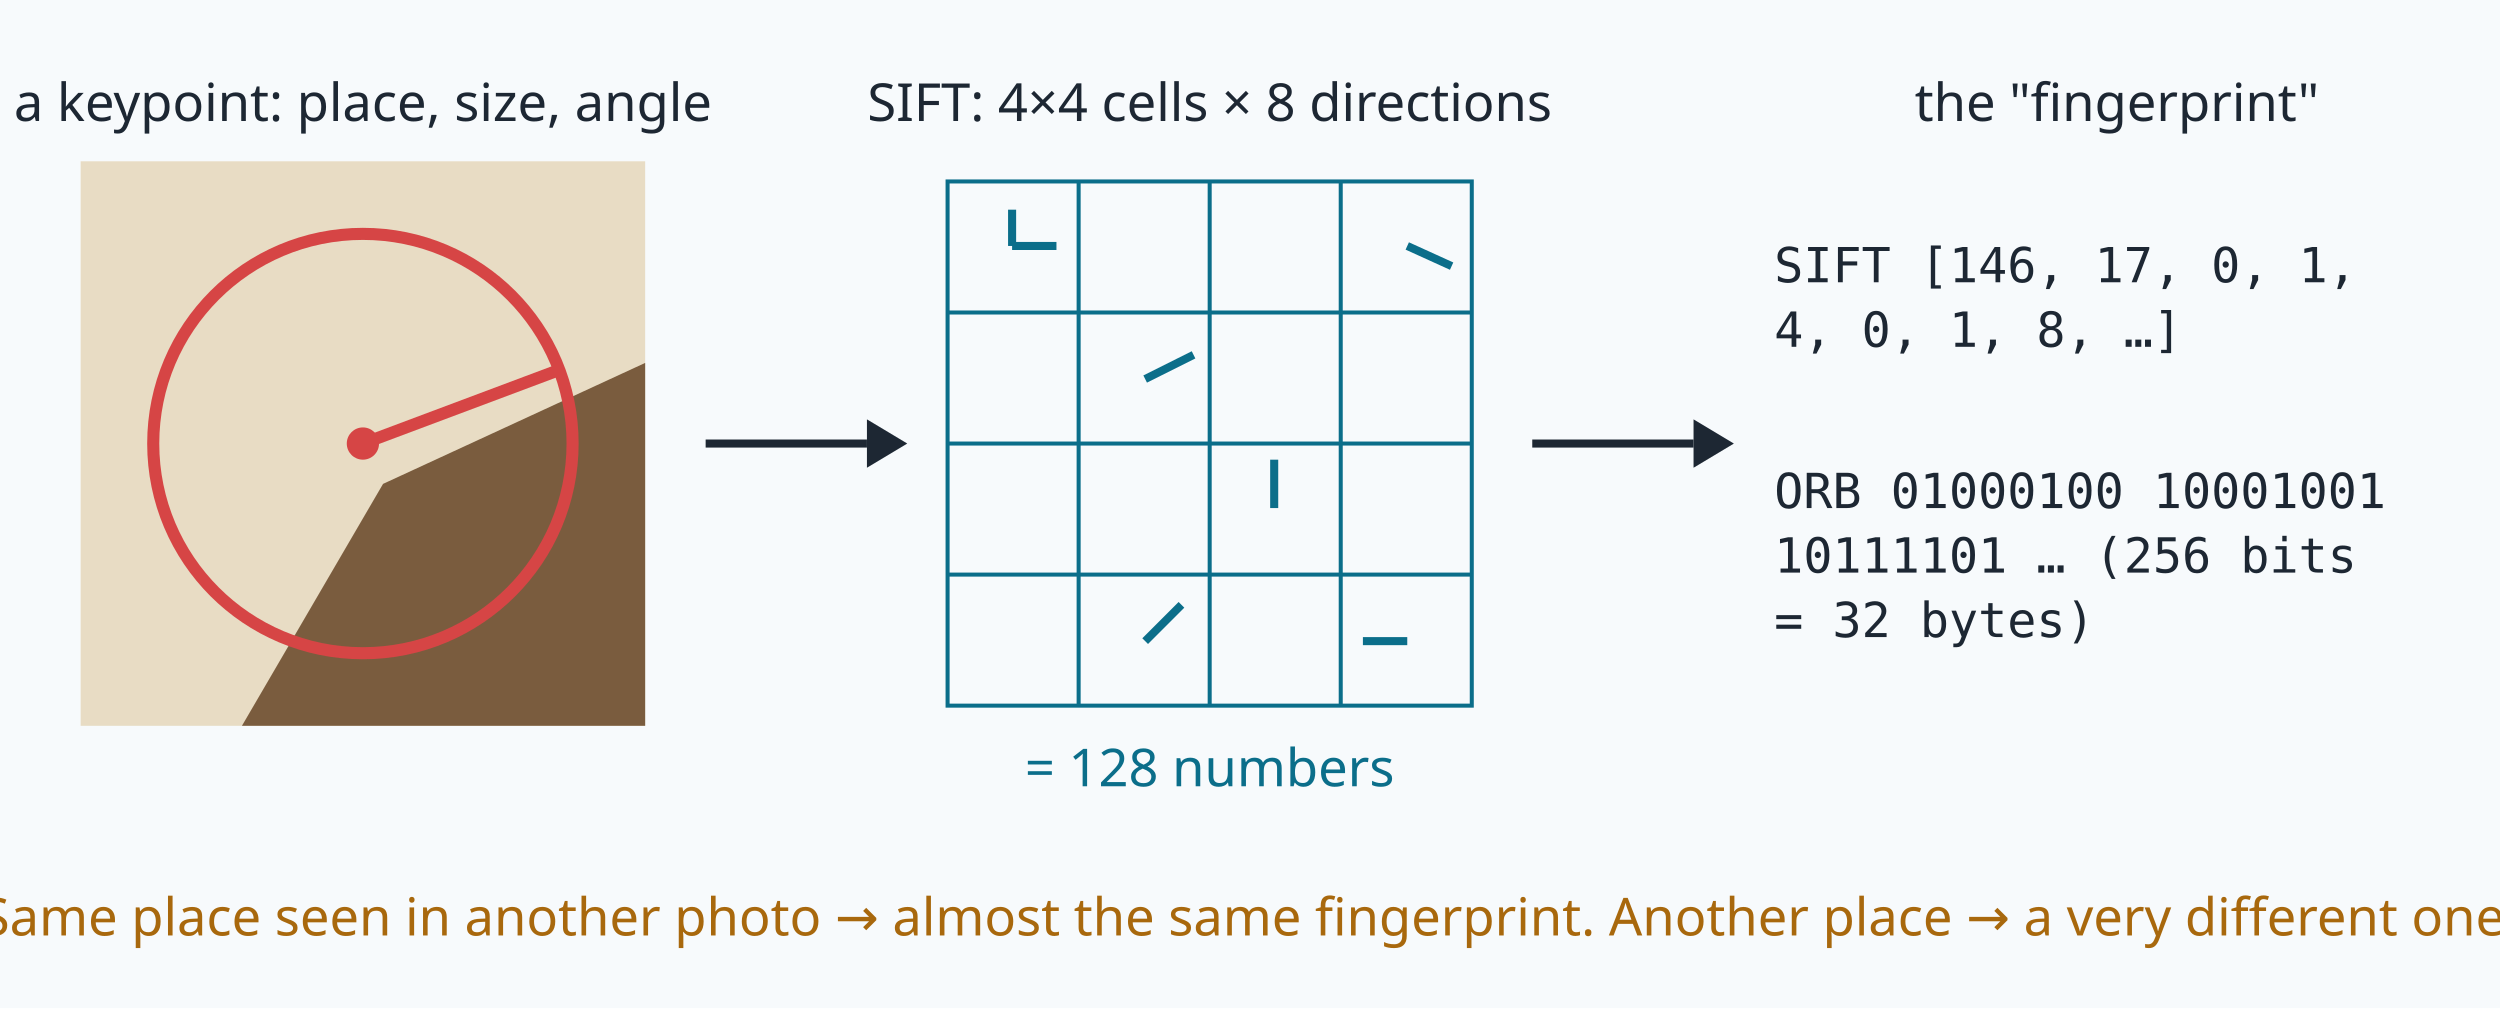
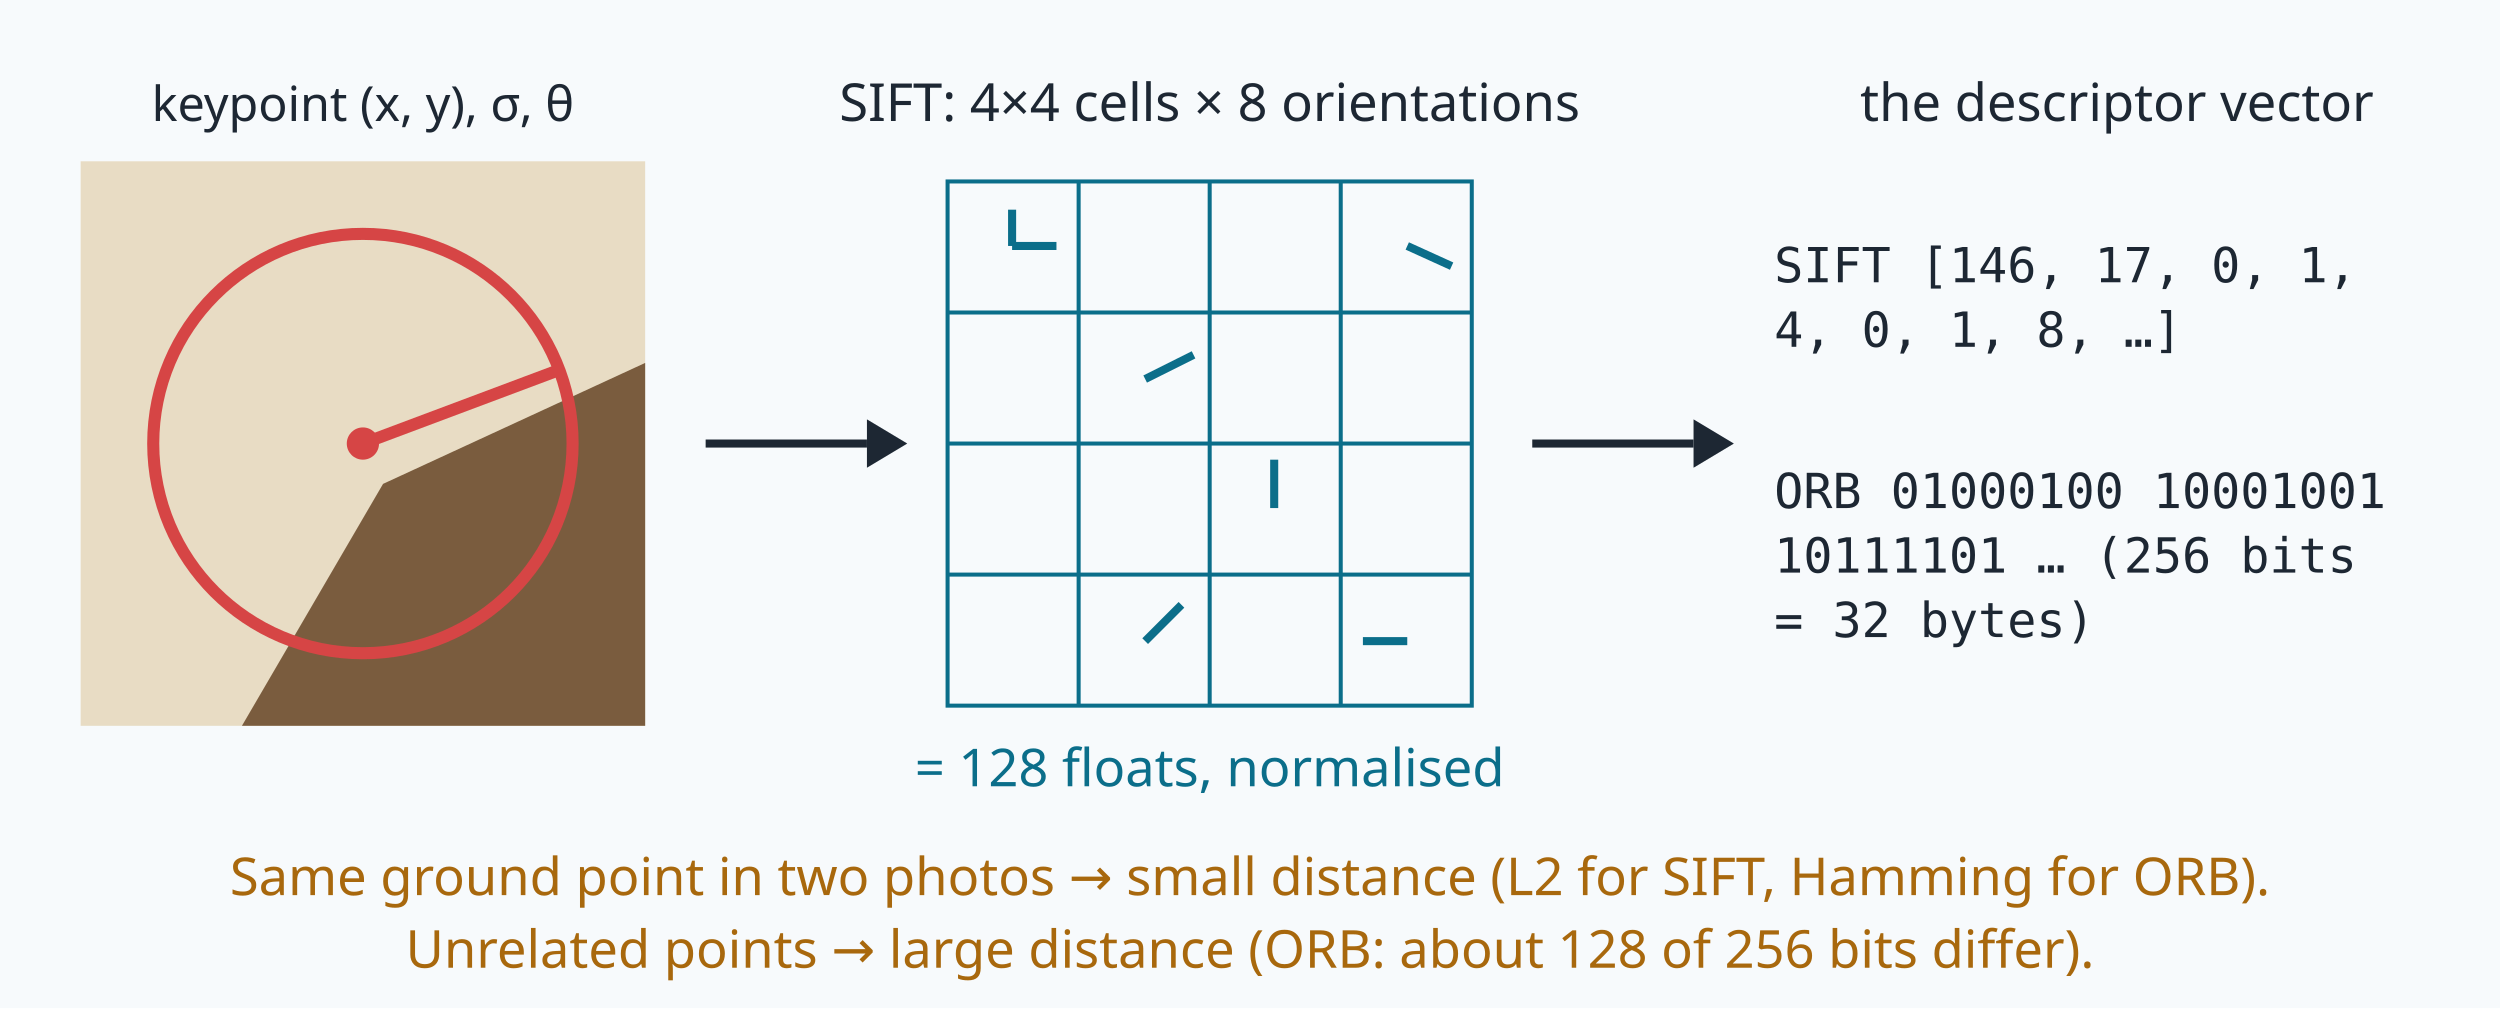
<svg xmlns="http://www.w3.org/2000/svg" viewBox="0 0 620 250" font-family="sans-serif" font-size="13">
  <rect width="620" height="250" fill="#f7fafc" />
  <rect x="20" y="40" width="140" height="140" fill="#e8dcc4" />
  <polygon points="60,180 160,180 160,90 95,120" fill="#7a5c3e" />
  <circle cx="90" cy="110" r="52" fill="none" stroke="#d64545" stroke-width="3" />
  <line x1="90" y1="110" x2="138" y2="92" stroke="#d64545" stroke-width="3" />
  <circle cx="90" cy="110" r="4" fill="#d64545" />
-   <text x="90" y="30" text-anchor="middle" fill="#1d2733">a keypoint: place, size, angle</text>
+   <text x="90" y="30" text-anchor="middle" fill="#1d2733" font-size="12">keypoint (x, y), σ, θ</text>
  <path d="M175 110 L215 110" stroke="#1d2733" stroke-width="2" />
  <path d="M215 104 L225 110 L215 116 z" fill="#1d2733" />
  <g stroke="#0b6e8a" fill="none">
    <rect x="235" y="45" width="130" height="130" />
    <line x1="267.5" y1="45" x2="267.5" y2="175" />
    <line x1="300" y1="45" x2="300" y2="175" />
    <line x1="332.5" y1="45" x2="332.5" y2="175" />
    <line x1="235" y1="77.5" x2="365" y2="77.5" />
    <line x1="235" y1="110" x2="365" y2="110" />
    <line x1="235" y1="142.5" x2="365" y2="142.5" />
  </g>
  <g stroke="#0b6e8a" stroke-width="2">
    <line x1="251" y1="61" x2="262" y2="61" />
    <line x1="251" y1="61" x2="251" y2="52" />
    <line x1="284" y1="94" x2="296" y2="88" />
    <line x1="316" y1="126" x2="316" y2="114" />
    <line x1="349" y1="159" x2="338" y2="159" />
    <line x1="284" y1="159" x2="293" y2="150" />
    <line x1="349" y1="61" x2="360" y2="66" />
  </g>
-   <text x="300" y="30" text-anchor="middle" fill="#1d2733">SIFT: 4×4 cells × 8 directions</text>
-   <text x="300" y="195" text-anchor="middle" fill="#0b6e8a">= 128 numbers</text>
+   <text x="300" y="30" text-anchor="middle" fill="#1d2733">SIFT: 4×4 cells × 8 orientations</text>
+   <text x="300" y="195" text-anchor="middle" fill="#0b6e8a">= 128 floats, normalised</text>
  <path d="M380 110 L420 110" stroke="#1d2733" stroke-width="2" />
  <path d="M420 104 L430 110 L420 116 z" fill="#1d2733" />
  <g font-family="monospace" font-size="12" fill="#1d2733">
    <text x="440" y="70">SIFT [146, 17, 0, 1,</text>
    <text x="440" y="86">      4, 0, 1, 8, …]</text>
    <text x="440" y="126">ORB  01000100 10001001</text>
    <text x="440" y="142">     10111101 … (256 bits</text>
    <text x="440" y="158">      = 32 bytes)</text>
  </g>
-   <text x="525" y="30" text-anchor="middle" fill="#1d2733">the "fingerprint"</text>
-   <text x="310" y="232" text-anchor="middle" fill="#a8680d">Same place seen in another photo → almost the same fingerprint. Another place → a very different one.</text>
+   <text x="525" y="30" text-anchor="middle" fill="#1d2733">the descriptor vector</text>
+   <text x="310" y="222" text-anchor="middle" fill="#a8680d">Same ground point in two photos → small distance (L2 for SIFT, Hamming for ORB).</text>
+   <text x="310" y="240" text-anchor="middle" fill="#a8680d">Unrelated points → large distance (ORB: about 128 of 256 bits differ).</text>
</svg>
